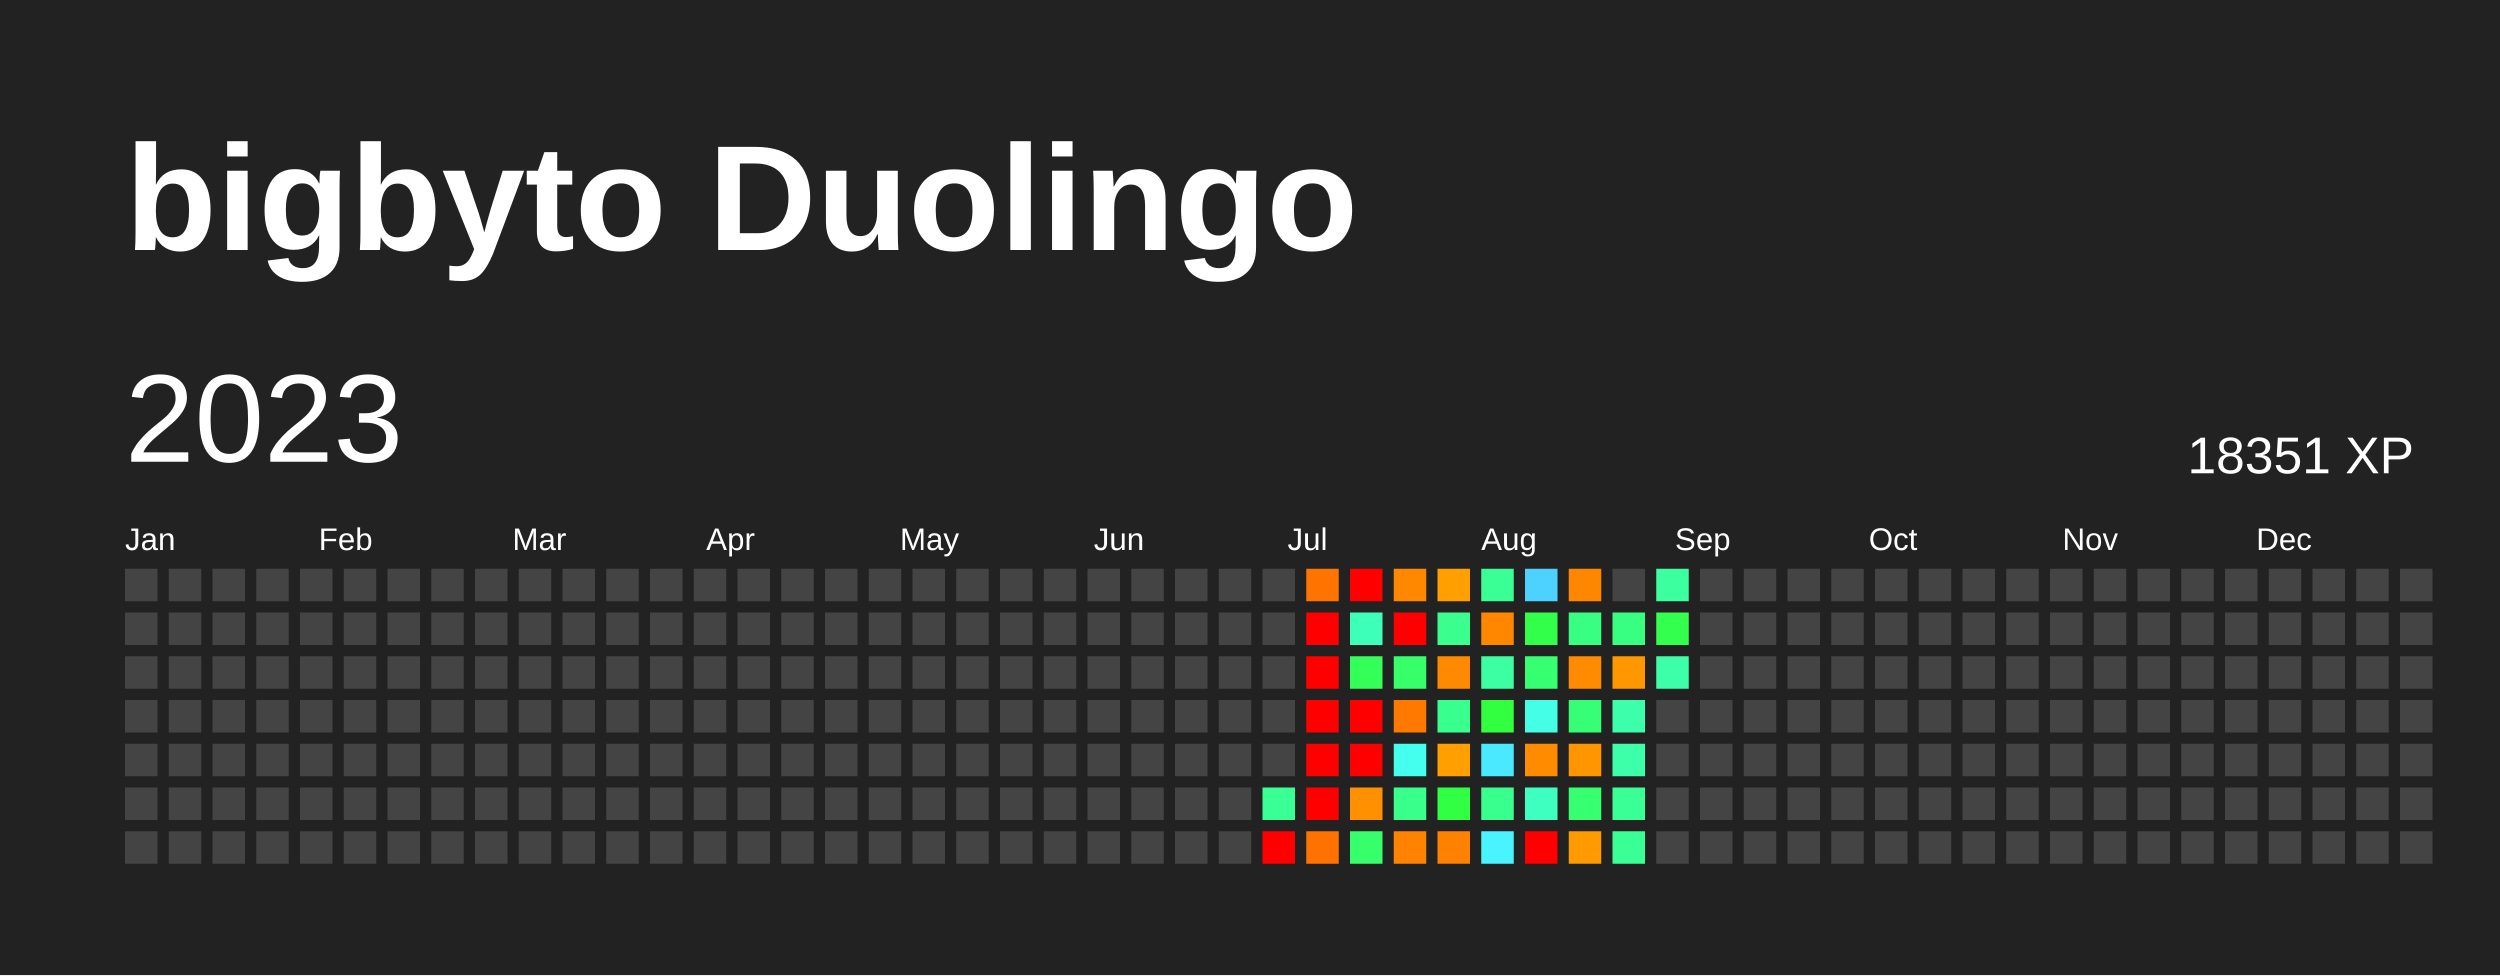
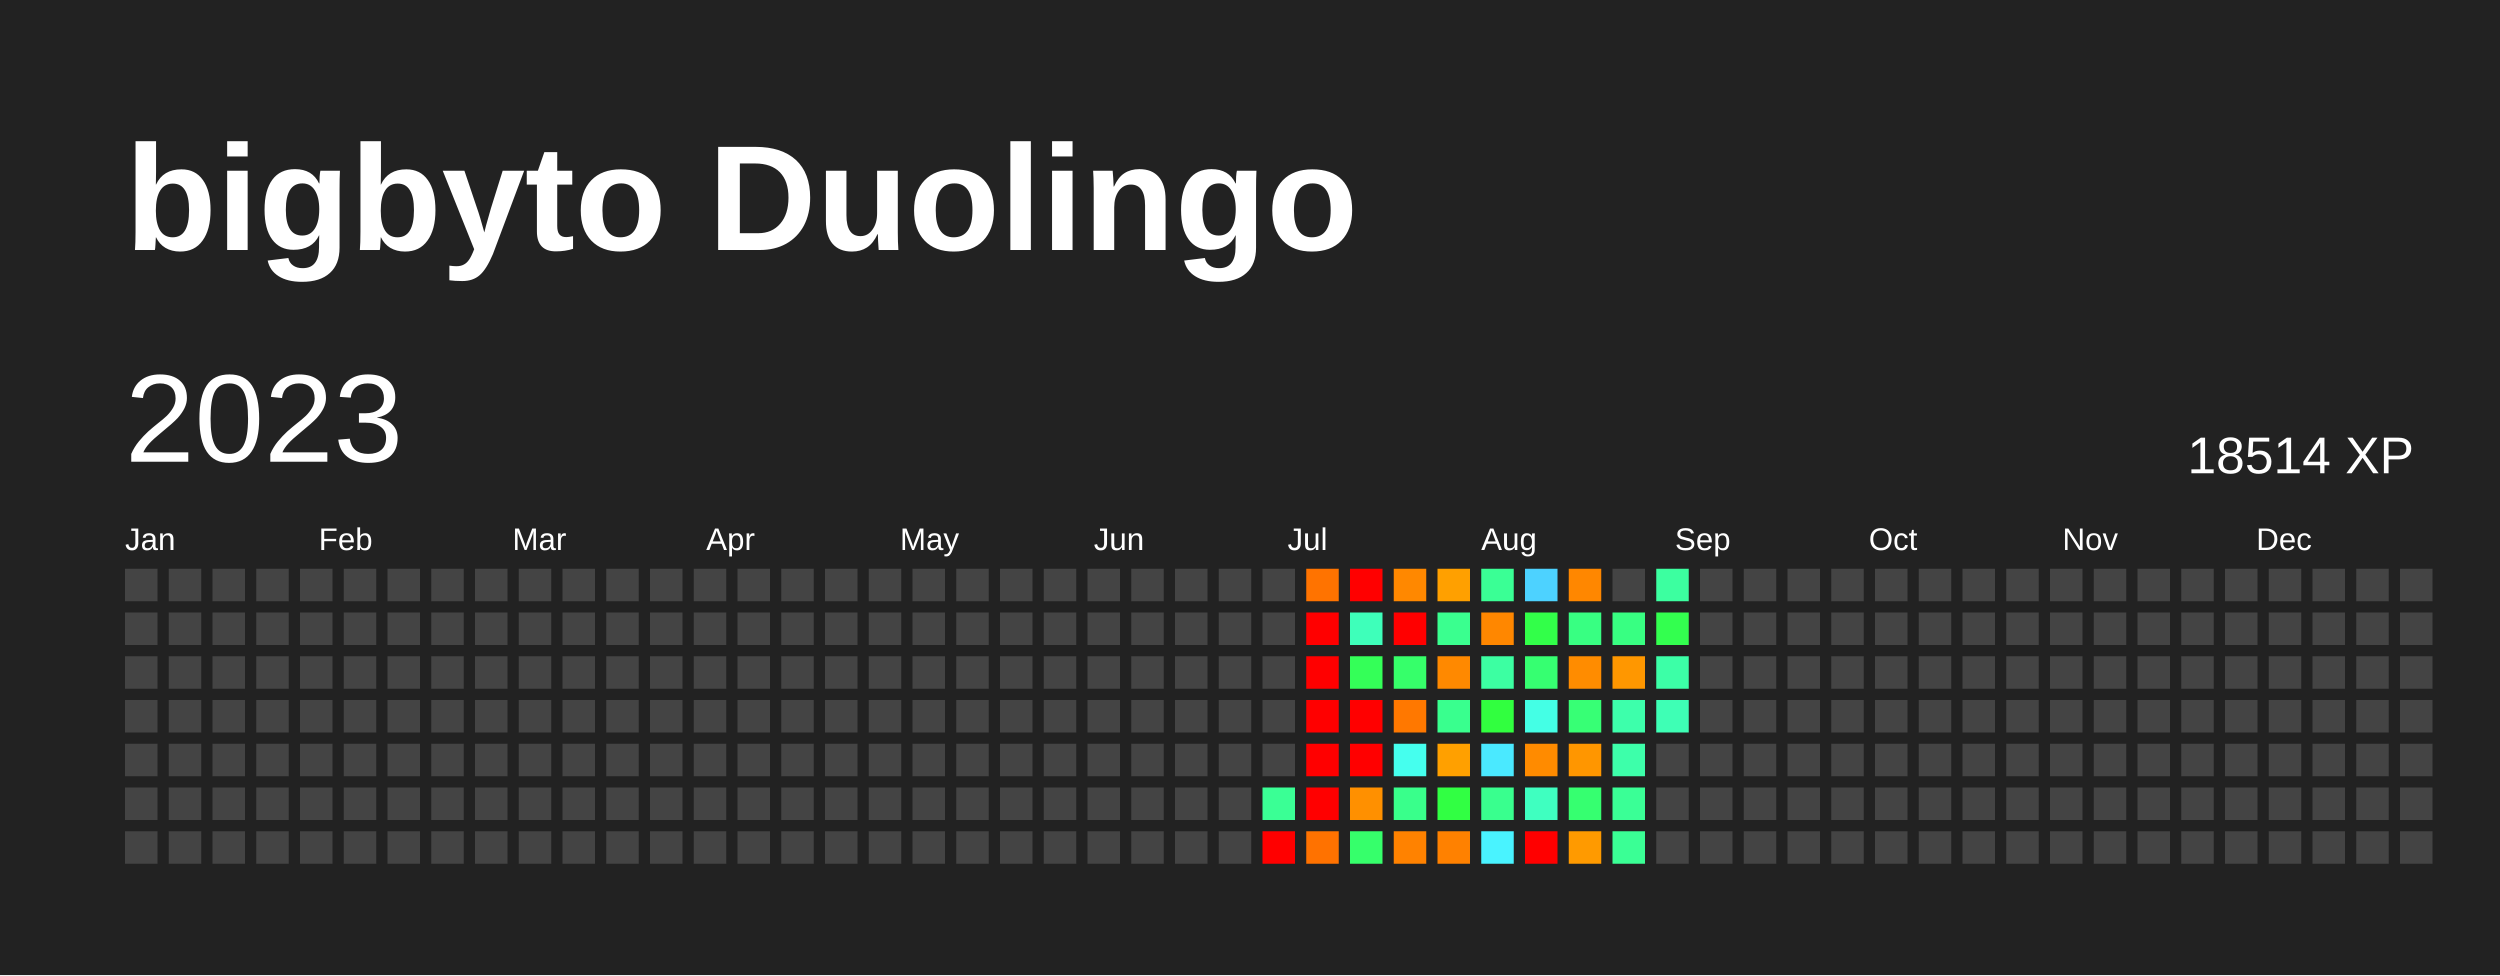
<svg xmlns="http://www.w3.org/2000/svg" baseProfile="full" height="78mm" version="1.1" viewBox="0,0,200,78" width="200mm">
  <defs />
  <rect fill="#222222" height="78" width="200" x="0" y="0" />
  <text fill="#FFFFFF" style="font-size:12px; font-family:Arial; font-weight:bold;" x="10" y="20">bigbyto Duolingo</text>
  <text dominant-baseline="hanging" fill="#FFFFFF" style="font-size:10.0px; font-family:Arial;" x="10" y="30">2023</text>
-   <text dominant-baseline="hanging" fill="#FFFFFF" style="font-size:4.125px; font-family:Arial;" x="175" y="35">18351 XP</text>
+   <text dominant-baseline="hanging" fill="#FFFFFF" style="font-size:4.125px; font-family:Arial;" x="175" y="35">18514 XP</text>
  <text fill="#FFFFFF" style="font-size:2.5px; font-family:Arial" x="10.0" y="44">Jan</text>
  <text fill="#FFFFFF" style="font-size:2.5px; font-family:Arial" x="25.5" y="44">Feb</text>
  <text fill="#FFFFFF" style="font-size:2.5px; font-family:Arial" x="41.0" y="44">Mar</text>
  <text fill="#FFFFFF" style="font-size:2.5px; font-family:Arial" x="56.5" y="44">Apr</text>
  <text fill="#FFFFFF" style="font-size:2.5px; font-family:Arial" x="72.0" y="44">May</text>
  <text fill="#FFFFFF" style="font-size:2.5px; font-family:Arial" x="87.5" y="44">Jun</text>
  <text fill="#FFFFFF" style="font-size:2.5px; font-family:Arial" x="103.0" y="44">Jul</text>
  <text fill="#FFFFFF" style="font-size:2.5px; font-family:Arial" x="118.5" y="44">Aug</text>
  <text fill="#FFFFFF" style="font-size:2.5px; font-family:Arial" x="134.0" y="44">Sep</text>
  <text fill="#FFFFFF" style="font-size:2.5px; font-family:Arial" x="149.5" y="44">Oct</text>
  <text fill="#FFFFFF" style="font-size:2.5px; font-family:Arial" x="165.0" y="44">Nov</text>
  <text fill="#FFFFFF" style="font-size:2.5px; font-family:Arial" x="180.5" y="44">Dec</text>
  <rect fill="#444444" height="2.6" width="2.6" x="10.0" y="45.5" />
  <rect fill="#444444" height="2.6" width="2.6" x="10.0" y="49.0" />
  <rect fill="#444444" height="2.6" width="2.6" x="10.0" y="52.5" />
  <rect fill="#444444" height="2.6" width="2.6" x="10.0" y="56.0" />
  <rect fill="#444444" height="2.6" width="2.6" x="10.0" y="59.5" />
  <rect fill="#444444" height="2.6" width="2.6" x="10.0" y="63.0" />
  <rect fill="#444444" height="2.6" width="2.6" x="10.0" y="66.5" />
  <rect fill="#444444" height="2.6" width="2.6" x="13.5" y="45.5" />
  <rect fill="#444444" height="2.6" width="2.6" x="13.5" y="49.0" />
  <rect fill="#444444" height="2.6" width="2.6" x="13.5" y="52.5" />
  <rect fill="#444444" height="2.6" width="2.6" x="13.5" y="56.0" />
  <rect fill="#444444" height="2.6" width="2.6" x="13.5" y="59.5" />
  <rect fill="#444444" height="2.6" width="2.6" x="13.5" y="63.0" />
  <rect fill="#444444" height="2.6" width="2.6" x="13.5" y="66.5" />
  <rect fill="#444444" height="2.6" width="2.6" x="17.0" y="45.5" />
  <rect fill="#444444" height="2.6" width="2.6" x="17.0" y="49.0" />
  <rect fill="#444444" height="2.6" width="2.6" x="17.0" y="52.5" />
  <rect fill="#444444" height="2.6" width="2.6" x="17.0" y="56.0" />
  <rect fill="#444444" height="2.6" width="2.6" x="17.0" y="59.5" />
  <rect fill="#444444" height="2.6" width="2.6" x="17.0" y="63.0" />
  <rect fill="#444444" height="2.6" width="2.6" x="17.0" y="66.5" />
  <rect fill="#444444" height="2.6" width="2.6" x="20.5" y="45.5" />
  <rect fill="#444444" height="2.6" width="2.6" x="20.5" y="49.0" />
  <rect fill="#444444" height="2.6" width="2.6" x="20.5" y="52.5" />
  <rect fill="#444444" height="2.6" width="2.6" x="20.5" y="56.0" />
  <rect fill="#444444" height="2.6" width="2.6" x="20.5" y="59.5" />
  <rect fill="#444444" height="2.6" width="2.6" x="20.5" y="63.0" />
  <rect fill="#444444" height="2.6" width="2.6" x="20.5" y="66.5" />
  <rect fill="#444444" height="2.6" width="2.6" x="24.0" y="45.5" />
  <rect fill="#444444" height="2.6" width="2.6" x="24.0" y="49.0" />
  <rect fill="#444444" height="2.6" width="2.6" x="24.0" y="52.5" />
  <rect fill="#444444" height="2.6" width="2.6" x="24.0" y="56.0" />
  <rect fill="#444444" height="2.6" width="2.6" x="24.0" y="59.5" />
  <rect fill="#444444" height="2.6" width="2.6" x="24.0" y="63.0" />
  <rect fill="#444444" height="2.6" width="2.6" x="24.0" y="66.5" />
  <rect fill="#444444" height="2.6" width="2.6" x="27.5" y="45.5" />
  <rect fill="#444444" height="2.6" width="2.6" x="27.5" y="49.0" />
  <rect fill="#444444" height="2.6" width="2.6" x="27.5" y="52.5" />
  <rect fill="#444444" height="2.6" width="2.6" x="27.5" y="56.0" />
  <rect fill="#444444" height="2.6" width="2.6" x="27.5" y="59.5" />
  <rect fill="#444444" height="2.6" width="2.6" x="27.5" y="63.0" />
  <rect fill="#444444" height="2.6" width="2.6" x="27.5" y="66.5" />
  <rect fill="#444444" height="2.6" width="2.6" x="31.0" y="45.5" />
  <rect fill="#444444" height="2.6" width="2.6" x="31.0" y="49.0" />
  <rect fill="#444444" height="2.6" width="2.6" x="31.0" y="52.5" />
  <rect fill="#444444" height="2.6" width="2.6" x="31.0" y="56.0" />
  <rect fill="#444444" height="2.6" width="2.6" x="31.0" y="59.5" />
  <rect fill="#444444" height="2.6" width="2.6" x="31.0" y="63.0" />
  <rect fill="#444444" height="2.6" width="2.6" x="31.0" y="66.5" />
  <rect fill="#444444" height="2.6" width="2.6" x="34.5" y="45.5" />
  <rect fill="#444444" height="2.6" width="2.6" x="34.5" y="49.0" />
  <rect fill="#444444" height="2.6" width="2.6" x="34.5" y="52.5" />
  <rect fill="#444444" height="2.6" width="2.6" x="34.5" y="56.0" />
  <rect fill="#444444" height="2.6" width="2.6" x="34.5" y="59.5" />
  <rect fill="#444444" height="2.6" width="2.6" x="34.5" y="63.0" />
  <rect fill="#444444" height="2.6" width="2.6" x="34.5" y="66.5" />
  <rect fill="#444444" height="2.6" width="2.6" x="38.0" y="45.5" />
  <rect fill="#444444" height="2.6" width="2.6" x="38.0" y="49.0" />
  <rect fill="#444444" height="2.6" width="2.6" x="38.0" y="52.5" />
  <rect fill="#444444" height="2.6" width="2.6" x="38.0" y="56.0" />
  <rect fill="#444444" height="2.6" width="2.6" x="38.0" y="59.5" />
  <rect fill="#444444" height="2.6" width="2.6" x="38.0" y="63.0" />
  <rect fill="#444444" height="2.6" width="2.6" x="38.0" y="66.5" />
  <rect fill="#444444" height="2.6" width="2.6" x="41.5" y="45.5" />
  <rect fill="#444444" height="2.6" width="2.6" x="41.5" y="49.0" />
  <rect fill="#444444" height="2.6" width="2.6" x="41.5" y="52.5" />
  <rect fill="#444444" height="2.6" width="2.6" x="41.5" y="56.0" />
  <rect fill="#444444" height="2.6" width="2.6" x="41.5" y="59.5" />
  <rect fill="#444444" height="2.6" width="2.6" x="41.5" y="63.0" />
  <rect fill="#444444" height="2.6" width="2.6" x="41.5" y="66.5" />
  <rect fill="#444444" height="2.6" width="2.6" x="45.0" y="45.5" />
  <rect fill="#444444" height="2.6" width="2.6" x="45.0" y="49.0" />
  <rect fill="#444444" height="2.6" width="2.6" x="45.0" y="52.5" />
  <rect fill="#444444" height="2.6" width="2.6" x="45.0" y="56.0" />
  <rect fill="#444444" height="2.6" width="2.6" x="45.0" y="59.5" />
  <rect fill="#444444" height="2.6" width="2.6" x="45.0" y="63.0" />
  <rect fill="#444444" height="2.6" width="2.6" x="45.0" y="66.5" />
  <rect fill="#444444" height="2.6" width="2.6" x="48.5" y="45.5" />
  <rect fill="#444444" height="2.6" width="2.6" x="48.5" y="49.0" />
  <rect fill="#444444" height="2.6" width="2.6" x="48.5" y="52.5" />
  <rect fill="#444444" height="2.6" width="2.6" x="48.5" y="56.0" />
  <rect fill="#444444" height="2.6" width="2.6" x="48.5" y="59.5" />
  <rect fill="#444444" height="2.6" width="2.6" x="48.5" y="63.0" />
  <rect fill="#444444" height="2.6" width="2.6" x="48.5" y="66.5" />
  <rect fill="#444444" height="2.6" width="2.6" x="52.0" y="45.5" />
  <rect fill="#444444" height="2.6" width="2.6" x="52.0" y="49.0" />
  <rect fill="#444444" height="2.6" width="2.6" x="52.0" y="52.5" />
  <rect fill="#444444" height="2.6" width="2.6" x="52.0" y="56.0" />
  <rect fill="#444444" height="2.6" width="2.6" x="52.0" y="59.5" />
  <rect fill="#444444" height="2.6" width="2.6" x="52.0" y="63.0" />
  <rect fill="#444444" height="2.6" width="2.6" x="52.0" y="66.5" />
  <rect fill="#444444" height="2.6" width="2.6" x="55.5" y="45.5" />
  <rect fill="#444444" height="2.6" width="2.6" x="55.5" y="49.0" />
  <rect fill="#444444" height="2.6" width="2.6" x="55.5" y="52.5" />
  <rect fill="#444444" height="2.6" width="2.6" x="55.5" y="56.0" />
  <rect fill="#444444" height="2.6" width="2.6" x="55.5" y="59.5" />
  <rect fill="#444444" height="2.6" width="2.6" x="55.5" y="63.0" />
  <rect fill="#444444" height="2.6" width="2.6" x="55.5" y="66.5" />
  <rect fill="#444444" height="2.6" width="2.6" x="59.0" y="45.5" />
  <rect fill="#444444" height="2.6" width="2.6" x="59.0" y="49.0" />
  <rect fill="#444444" height="2.6" width="2.6" x="59.0" y="52.5" />
  <rect fill="#444444" height="2.6" width="2.6" x="59.0" y="56.0" />
  <rect fill="#444444" height="2.6" width="2.6" x="59.0" y="59.5" />
  <rect fill="#444444" height="2.6" width="2.6" x="59.0" y="63.0" />
  <rect fill="#444444" height="2.6" width="2.6" x="59.0" y="66.5" />
  <rect fill="#444444" height="2.6" width="2.6" x="62.5" y="45.5" />
  <rect fill="#444444" height="2.6" width="2.6" x="62.5" y="49.0" />
  <rect fill="#444444" height="2.6" width="2.6" x="62.5" y="52.5" />
  <rect fill="#444444" height="2.6" width="2.6" x="62.5" y="56.0" />
  <rect fill="#444444" height="2.6" width="2.6" x="62.5" y="59.5" />
  <rect fill="#444444" height="2.6" width="2.6" x="62.5" y="63.0" />
  <rect fill="#444444" height="2.6" width="2.6" x="62.5" y="66.5" />
  <rect fill="#444444" height="2.6" width="2.6" x="66.0" y="45.5" />
  <rect fill="#444444" height="2.6" width="2.6" x="66.0" y="49.0" />
  <rect fill="#444444" height="2.6" width="2.6" x="66.0" y="52.5" />
  <rect fill="#444444" height="2.6" width="2.6" x="66.0" y="56.0" />
  <rect fill="#444444" height="2.6" width="2.6" x="66.0" y="59.5" />
  <rect fill="#444444" height="2.6" width="2.6" x="66.0" y="63.0" />
  <rect fill="#444444" height="2.6" width="2.6" x="66.0" y="66.5" />
  <rect fill="#444444" height="2.6" width="2.6" x="69.5" y="45.5" />
  <rect fill="#444444" height="2.6" width="2.6" x="69.5" y="49.0" />
  <rect fill="#444444" height="2.6" width="2.6" x="69.5" y="52.5" />
  <rect fill="#444444" height="2.6" width="2.6" x="69.5" y="56.0" />
  <rect fill="#444444" height="2.6" width="2.6" x="69.5" y="59.5" />
  <rect fill="#444444" height="2.6" width="2.6" x="69.5" y="63.0" />
  <rect fill="#444444" height="2.6" width="2.6" x="69.5" y="66.5" />
  <rect fill="#444444" height="2.6" width="2.6" x="73.0" y="45.5" />
  <rect fill="#444444" height="2.6" width="2.6" x="73.0" y="49.0" />
  <rect fill="#444444" height="2.6" width="2.6" x="73.0" y="52.5" />
  <rect fill="#444444" height="2.6" width="2.6" x="73.0" y="56.0" />
  <rect fill="#444444" height="2.6" width="2.6" x="73.0" y="59.5" />
  <rect fill="#444444" height="2.6" width="2.6" x="73.0" y="63.0" />
  <rect fill="#444444" height="2.6" width="2.6" x="73.0" y="66.5" />
  <rect fill="#444444" height="2.6" width="2.6" x="76.5" y="45.5" />
  <rect fill="#444444" height="2.6" width="2.6" x="76.5" y="49.0" />
  <rect fill="#444444" height="2.6" width="2.6" x="76.5" y="52.5" />
  <rect fill="#444444" height="2.6" width="2.6" x="76.5" y="56.0" />
  <rect fill="#444444" height="2.6" width="2.6" x="76.5" y="59.5" />
  <rect fill="#444444" height="2.6" width="2.6" x="76.5" y="63.0" />
  <rect fill="#444444" height="2.6" width="2.6" x="76.5" y="66.5" />
  <rect fill="#444444" height="2.6" width="2.6" x="80.0" y="45.5" />
  <rect fill="#444444" height="2.6" width="2.6" x="80.0" y="49.0" />
  <rect fill="#444444" height="2.6" width="2.6" x="80.0" y="52.5" />
  <rect fill="#444444" height="2.6" width="2.6" x="80.0" y="56.0" />
  <rect fill="#444444" height="2.6" width="2.6" x="80.0" y="59.5" />
  <rect fill="#444444" height="2.6" width="2.6" x="80.0" y="63.0" />
  <rect fill="#444444" height="2.6" width="2.6" x="80.0" y="66.5" />
  <rect fill="#444444" height="2.6" width="2.6" x="83.5" y="45.5" />
  <rect fill="#444444" height="2.6" width="2.6" x="83.5" y="49.0" />
  <rect fill="#444444" height="2.6" width="2.6" x="83.5" y="52.5" />
  <rect fill="#444444" height="2.6" width="2.6" x="83.5" y="56.0" />
  <rect fill="#444444" height="2.6" width="2.6" x="83.5" y="59.5" />
  <rect fill="#444444" height="2.6" width="2.6" x="83.5" y="63.0" />
  <rect fill="#444444" height="2.6" width="2.6" x="83.5" y="66.5" />
  <rect fill="#444444" height="2.6" width="2.6" x="87.0" y="45.5" />
  <rect fill="#444444" height="2.6" width="2.6" x="87.0" y="49.0" />
  <rect fill="#444444" height="2.6" width="2.6" x="87.0" y="52.5" />
  <rect fill="#444444" height="2.6" width="2.6" x="87.0" y="56.0" />
  <rect fill="#444444" height="2.6" width="2.6" x="87.0" y="59.5" />
  <rect fill="#444444" height="2.6" width="2.6" x="87.0" y="63.0" />
  <rect fill="#444444" height="2.6" width="2.6" x="87.0" y="66.5" />
  <rect fill="#444444" height="2.6" width="2.6" x="90.5" y="45.5" />
  <rect fill="#444444" height="2.6" width="2.6" x="90.5" y="49.0" />
  <rect fill="#444444" height="2.6" width="2.6" x="90.5" y="52.5" />
  <rect fill="#444444" height="2.6" width="2.6" x="90.5" y="56.0" />
  <rect fill="#444444" height="2.6" width="2.6" x="90.5" y="59.5" />
  <rect fill="#444444" height="2.6" width="2.6" x="90.5" y="63.0" />
  <rect fill="#444444" height="2.6" width="2.6" x="90.5" y="66.5" />
  <rect fill="#444444" height="2.6" width="2.6" x="94.0" y="45.5" />
  <rect fill="#444444" height="2.6" width="2.6" x="94.0" y="49.0" />
  <rect fill="#444444" height="2.6" width="2.6" x="94.0" y="52.5" />
  <rect fill="#444444" height="2.6" width="2.6" x="94.0" y="56.0" />
  <rect fill="#444444" height="2.6" width="2.6" x="94.0" y="59.5" />
  <rect fill="#444444" height="2.6" width="2.6" x="94.0" y="63.0" />
  <rect fill="#444444" height="2.6" width="2.6" x="94.0" y="66.5" />
  <rect fill="#444444" height="2.6" width="2.6" x="97.5" y="45.5" />
  <rect fill="#444444" height="2.6" width="2.6" x="97.5" y="49.0" />
  <rect fill="#444444" height="2.6" width="2.6" x="97.5" y="52.5" />
  <rect fill="#444444" height="2.6" width="2.6" x="97.5" y="56.0" />
  <rect fill="#444444" height="2.6" width="2.6" x="97.5" y="59.5" />
  <rect fill="#444444" height="2.6" width="2.6" x="97.5" y="63.0" />
  <rect fill="#444444" height="2.6" width="2.6" x="97.5" y="66.5" />
  <rect fill="#444444" height="2.6" width="2.6" x="101.0" y="45.5" />
  <rect fill="#444444" height="2.6" width="2.6" x="101.0" y="49.0" />
  <rect fill="#444444" height="2.6" width="2.6" x="101.0" y="52.5" />
  <rect fill="#444444" height="2.6" width="2.6" x="101.0" y="56.0" />
  <rect fill="#444444" height="2.6" width="2.6" x="101.0" y="59.5" />
  <rect fill="#3aff95" height="2.6" width="2.6" x="101.0" y="63.0" />
  <rect fill="red" height="2.6" width="2.6" x="101.0" y="66.5" />
  <rect fill="#ff7300" height="2.6" width="2.6" x="104.5" y="45.5" />
  <rect fill="red" height="2.6" width="2.6" x="104.5" y="49.0" />
  <rect fill="red" height="2.6" width="2.6" x="104.5" y="52.5" />
  <rect fill="red" height="2.6" width="2.6" x="104.5" y="56.0" />
  <rect fill="red" height="2.6" width="2.6" x="104.5" y="59.5" />
  <rect fill="red" height="2.6" width="2.6" x="104.5" y="63.0" />
  <rect fill="#ff7200" height="2.6" width="2.6" x="104.5" y="66.5" />
  <rect fill="red" height="2.6" width="2.6" x="108.0" y="45.5" />
  <rect fill="#3effba" height="2.6" width="2.6" x="108.0" y="49.0" />
  <rect fill="#34ff58" height="2.6" width="2.6" x="108.0" y="52.5" />
  <rect fill="red" height="2.6" width="2.6" x="108.0" y="56.0" />
  <rect fill="red" height="2.6" width="2.6" x="108.0" y="59.5" />
  <rect fill="#ff9000" height="2.6" width="2.6" x="108.0" y="63.0" />
  <rect fill="#36ff6b" height="2.6" width="2.6" x="108.0" y="66.5" />
  <rect fill="#ff8800" height="2.6" width="2.6" x="111.5" y="45.5" />
  <rect fill="red" height="2.6" width="2.6" x="111.5" y="49.0" />
  <rect fill="#36ff6a" height="2.6" width="2.6" x="111.5" y="52.5" />
  <rect fill="#ff7800" height="2.6" width="2.6" x="111.5" y="56.0" />
  <rect fill="#45ffee" height="2.6" width="2.6" x="111.5" y="59.5" />
  <rect fill="#39ff8b" height="2.6" width="2.6" x="111.5" y="63.0" />
  <rect fill="#ff8200" height="2.6" width="2.6" x="111.5" y="66.5" />
  <rect fill="#ffa000" height="2.6" width="2.6" x="115.0" y="45.5" />
  <rect fill="#3aff8f" height="2.6" width="2.6" x="115.0" y="49.0" />
  <rect fill="#ff8900" height="2.6" width="2.6" x="115.0" y="52.5" />
  <rect fill="#39ff8e" height="2.6" width="2.6" x="115.0" y="56.0" />
  <rect fill="#ffa000" height="2.6" width="2.6" x="115.0" y="59.5" />
  <rect fill="#31ff43" height="2.6" width="2.6" x="115.0" y="63.0" />
  <rect fill="#ff8100" height="2.6" width="2.6" x="115.0" y="66.5" />
  <rect fill="#3aff95" height="2.6" width="2.6" x="118.5" y="45.5" />
  <rect fill="#ff8700" height="2.6" width="2.6" x="118.5" y="49.0" />
  <rect fill="#3cffa2" height="2.6" width="2.6" x="118.5" y="52.5" />
  <rect fill="#31ff3f" height="2.6" width="2.6" x="118.5" y="56.0" />
  <rect fill="#4ae9ff" height="2.6" width="2.6" x="118.5" y="59.5" />
  <rect fill="#39ff8e" height="2.6" width="2.6" x="118.5" y="63.0" />
  <rect fill="#49f3ff" height="2.6" width="2.6" x="118.5" y="66.5" />
  <rect fill="#4dd2ff" height="2.6" width="2.6" x="122.0" y="45.5" />
  <rect fill="#32ff49" height="2.6" width="2.6" x="122.0" y="49.0" />
  <rect fill="#36ff71" height="2.6" width="2.6" x="122.0" y="52.5" />
  <rect fill="#44ffe5" height="2.6" width="2.6" x="122.0" y="56.0" />
  <rect fill="#ff8b00" height="2.6" width="2.6" x="122.0" y="59.5" />
  <rect fill="#3fffc0" height="2.6" width="2.6" x="122.0" y="63.0" />
  <rect fill="red" height="2.6" width="2.6" x="122.0" y="66.5" />
  <rect fill="#ff8700" height="2.6" width="2.6" x="125.5" y="45.5" />
  <rect fill="#38ff82" height="2.6" width="2.6" x="125.5" y="49.0" />
  <rect fill="#ff8c00" height="2.6" width="2.6" x="125.5" y="52.5" />
  <rect fill="#37ff75" height="2.6" width="2.6" x="125.5" y="56.0" />
  <rect fill="#ff9600" height="2.6" width="2.6" x="125.5" y="59.5" />
  <rect fill="#36ff70" height="2.6" width="2.6" x="125.5" y="63.0" />
  <rect fill="#ff9a00" height="2.6" width="2.6" x="125.5" y="66.5" />
  <rect fill="#444444" height="2.6" width="2.6" x="129.0" y="45.5" />
  <rect fill="#38ff82" height="2.6" width="2.6" x="129.0" y="49.0" />
  <rect fill="#ff9700" height="2.6" width="2.6" x="129.0" y="52.5" />
  <rect fill="#3dffab" height="2.6" width="2.6" x="129.0" y="56.0" />
  <rect fill="#3dffaa" height="2.6" width="2.6" x="129.0" y="59.5" />
  <rect fill="#3aff96" height="2.6" width="2.6" x="129.0" y="63.0" />
  <rect fill="#3aff95" height="2.6" width="2.6" x="129.0" y="66.5" />
  <rect fill="#3cffa0" height="2.6" width="2.6" x="132.5" y="45.5" />
  <rect fill="#33ff4f" height="2.6" width="2.6" x="132.5" y="49.0" />
  <rect fill="#3cffa7" height="2.6" width="2.6" x="132.5" y="52.5" />
-   <rect fill="#444444" height="2.6" width="2.6" x="132.5" y="56.0" />
+   <rect fill="#3effb5" height="2.6" width="2.6" x="132.5" y="56.0" />
  <rect fill="#444444" height="2.6" width="2.6" x="132.5" y="59.5" />
  <rect fill="#444444" height="2.6" width="2.6" x="132.5" y="63.0" />
  <rect fill="#444444" height="2.6" width="2.6" x="132.5" y="66.5" />
  <rect fill="#444444" height="2.6" width="2.6" x="136.0" y="45.5" />
  <rect fill="#444444" height="2.6" width="2.6" x="136.0" y="49.0" />
  <rect fill="#444444" height="2.6" width="2.6" x="136.0" y="52.5" />
  <rect fill="#444444" height="2.6" width="2.6" x="136.0" y="56.0" />
  <rect fill="#444444" height="2.6" width="2.6" x="136.0" y="59.5" />
  <rect fill="#444444" height="2.6" width="2.6" x="136.0" y="63.0" />
  <rect fill="#444444" height="2.6" width="2.6" x="136.0" y="66.5" />
  <rect fill="#444444" height="2.6" width="2.6" x="139.5" y="45.5" />
  <rect fill="#444444" height="2.6" width="2.6" x="139.5" y="49.0" />
  <rect fill="#444444" height="2.6" width="2.6" x="139.5" y="52.5" />
  <rect fill="#444444" height="2.6" width="2.6" x="139.5" y="56.0" />
  <rect fill="#444444" height="2.6" width="2.6" x="139.5" y="59.5" />
  <rect fill="#444444" height="2.6" width="2.6" x="139.5" y="63.0" />
  <rect fill="#444444" height="2.6" width="2.6" x="139.5" y="66.5" />
  <rect fill="#444444" height="2.6" width="2.6" x="143.0" y="45.5" />
  <rect fill="#444444" height="2.6" width="2.6" x="143.0" y="49.0" />
  <rect fill="#444444" height="2.6" width="2.6" x="143.0" y="52.5" />
  <rect fill="#444444" height="2.6" width="2.6" x="143.0" y="56.0" />
  <rect fill="#444444" height="2.6" width="2.6" x="143.0" y="59.5" />
  <rect fill="#444444" height="2.6" width="2.6" x="143.0" y="63.0" />
  <rect fill="#444444" height="2.6" width="2.6" x="143.0" y="66.5" />
  <rect fill="#444444" height="2.6" width="2.6" x="146.5" y="45.5" />
  <rect fill="#444444" height="2.6" width="2.6" x="146.5" y="49.0" />
  <rect fill="#444444" height="2.6" width="2.6" x="146.5" y="52.5" />
  <rect fill="#444444" height="2.6" width="2.6" x="146.5" y="56.0" />
  <rect fill="#444444" height="2.6" width="2.6" x="146.5" y="59.5" />
  <rect fill="#444444" height="2.6" width="2.6" x="146.5" y="63.0" />
  <rect fill="#444444" height="2.6" width="2.6" x="146.5" y="66.5" />
  <rect fill="#444444" height="2.6" width="2.6" x="150.0" y="45.5" />
  <rect fill="#444444" height="2.6" width="2.6" x="150.0" y="49.0" />
  <rect fill="#444444" height="2.6" width="2.6" x="150.0" y="52.5" />
  <rect fill="#444444" height="2.6" width="2.6" x="150.0" y="56.0" />
  <rect fill="#444444" height="2.6" width="2.6" x="150.0" y="59.5" />
  <rect fill="#444444" height="2.6" width="2.6" x="150.0" y="63.0" />
  <rect fill="#444444" height="2.6" width="2.6" x="150.0" y="66.5" />
  <rect fill="#444444" height="2.6" width="2.6" x="153.5" y="45.5" />
  <rect fill="#444444" height="2.6" width="2.6" x="153.5" y="49.0" />
  <rect fill="#444444" height="2.6" width="2.6" x="153.5" y="52.5" />
  <rect fill="#444444" height="2.6" width="2.6" x="153.5" y="56.0" />
  <rect fill="#444444" height="2.6" width="2.6" x="153.5" y="59.5" />
  <rect fill="#444444" height="2.6" width="2.6" x="153.5" y="63.0" />
  <rect fill="#444444" height="2.6" width="2.6" x="153.5" y="66.5" />
  <rect fill="#444444" height="2.6" width="2.6" x="157.0" y="45.5" />
  <rect fill="#444444" height="2.6" width="2.6" x="157.0" y="49.0" />
  <rect fill="#444444" height="2.6" width="2.6" x="157.0" y="52.5" />
  <rect fill="#444444" height="2.6" width="2.6" x="157.0" y="56.0" />
  <rect fill="#444444" height="2.6" width="2.6" x="157.0" y="59.5" />
  <rect fill="#444444" height="2.6" width="2.6" x="157.0" y="63.0" />
  <rect fill="#444444" height="2.6" width="2.6" x="157.0" y="66.5" />
  <rect fill="#444444" height="2.6" width="2.6" x="160.5" y="45.5" />
  <rect fill="#444444" height="2.6" width="2.6" x="160.5" y="49.0" />
  <rect fill="#444444" height="2.6" width="2.6" x="160.5" y="52.5" />
  <rect fill="#444444" height="2.6" width="2.6" x="160.5" y="56.0" />
  <rect fill="#444444" height="2.6" width="2.6" x="160.5" y="59.5" />
  <rect fill="#444444" height="2.6" width="2.6" x="160.5" y="63.0" />
  <rect fill="#444444" height="2.6" width="2.6" x="160.5" y="66.5" />
  <rect fill="#444444" height="2.6" width="2.6" x="164.0" y="45.5" />
  <rect fill="#444444" height="2.6" width="2.6" x="164.0" y="49.0" />
  <rect fill="#444444" height="2.6" width="2.6" x="164.0" y="52.5" />
  <rect fill="#444444" height="2.6" width="2.6" x="164.0" y="56.0" />
  <rect fill="#444444" height="2.6" width="2.6" x="164.0" y="59.5" />
  <rect fill="#444444" height="2.6" width="2.6" x="164.0" y="63.0" />
  <rect fill="#444444" height="2.6" width="2.6" x="164.0" y="66.5" />
  <rect fill="#444444" height="2.6" width="2.6" x="167.5" y="45.5" />
  <rect fill="#444444" height="2.6" width="2.6" x="167.5" y="49.0" />
  <rect fill="#444444" height="2.6" width="2.6" x="167.5" y="52.5" />
  <rect fill="#444444" height="2.6" width="2.6" x="167.5" y="56.0" />
  <rect fill="#444444" height="2.6" width="2.6" x="167.5" y="59.5" />
  <rect fill="#444444" height="2.6" width="2.6" x="167.5" y="63.0" />
  <rect fill="#444444" height="2.6" width="2.6" x="167.5" y="66.5" />
  <rect fill="#444444" height="2.6" width="2.6" x="171.0" y="45.5" />
  <rect fill="#444444" height="2.6" width="2.6" x="171.0" y="49.0" />
  <rect fill="#444444" height="2.6" width="2.6" x="171.0" y="52.5" />
  <rect fill="#444444" height="2.6" width="2.6" x="171.0" y="56.0" />
  <rect fill="#444444" height="2.6" width="2.6" x="171.0" y="59.5" />
  <rect fill="#444444" height="2.6" width="2.6" x="171.0" y="63.0" />
  <rect fill="#444444" height="2.6" width="2.6" x="171.0" y="66.5" />
  <rect fill="#444444" height="2.6" width="2.6" x="174.5" y="45.5" />
  <rect fill="#444444" height="2.6" width="2.6" x="174.5" y="49.0" />
  <rect fill="#444444" height="2.6" width="2.6" x="174.5" y="52.5" />
  <rect fill="#444444" height="2.6" width="2.6" x="174.5" y="56.0" />
  <rect fill="#444444" height="2.6" width="2.6" x="174.5" y="59.5" />
  <rect fill="#444444" height="2.6" width="2.6" x="174.5" y="63.0" />
  <rect fill="#444444" height="2.6" width="2.6" x="174.5" y="66.5" />
  <rect fill="#444444" height="2.6" width="2.6" x="178.0" y="45.5" />
  <rect fill="#444444" height="2.6" width="2.6" x="178.0" y="49.0" />
  <rect fill="#444444" height="2.6" width="2.6" x="178.0" y="52.5" />
  <rect fill="#444444" height="2.6" width="2.6" x="178.0" y="56.0" />
  <rect fill="#444444" height="2.6" width="2.6" x="178.0" y="59.5" />
  <rect fill="#444444" height="2.6" width="2.6" x="178.0" y="63.0" />
  <rect fill="#444444" height="2.6" width="2.6" x="178.0" y="66.5" />
  <rect fill="#444444" height="2.6" width="2.6" x="181.5" y="45.5" />
  <rect fill="#444444" height="2.6" width="2.6" x="181.5" y="49.0" />
  <rect fill="#444444" height="2.6" width="2.6" x="181.5" y="52.5" />
  <rect fill="#444444" height="2.6" width="2.6" x="181.5" y="56.0" />
  <rect fill="#444444" height="2.6" width="2.6" x="181.5" y="59.5" />
  <rect fill="#444444" height="2.6" width="2.6" x="181.5" y="63.0" />
  <rect fill="#444444" height="2.6" width="2.6" x="181.5" y="66.5" />
  <rect fill="#444444" height="2.6" width="2.6" x="185.0" y="45.5" />
  <rect fill="#444444" height="2.6" width="2.6" x="185.0" y="49.0" />
  <rect fill="#444444" height="2.6" width="2.6" x="185.0" y="52.5" />
  <rect fill="#444444" height="2.6" width="2.6" x="185.0" y="56.0" />
  <rect fill="#444444" height="2.6" width="2.6" x="185.0" y="59.5" />
  <rect fill="#444444" height="2.6" width="2.6" x="185.0" y="63.0" />
  <rect fill="#444444" height="2.6" width="2.6" x="185.0" y="66.5" />
  <rect fill="#444444" height="2.6" width="2.6" x="188.5" y="45.5" />
  <rect fill="#444444" height="2.6" width="2.6" x="188.5" y="49.0" />
  <rect fill="#444444" height="2.6" width="2.6" x="188.5" y="52.5" />
  <rect fill="#444444" height="2.6" width="2.6" x="188.5" y="56.0" />
  <rect fill="#444444" height="2.6" width="2.6" x="188.5" y="59.5" />
  <rect fill="#444444" height="2.6" width="2.6" x="188.5" y="63.0" />
  <rect fill="#444444" height="2.6" width="2.6" x="188.5" y="66.5" />
  <rect fill="#444444" height="2.6" width="2.6" x="192.0" y="45.5" />
  <rect fill="#444444" height="2.6" width="2.6" x="192.0" y="49.0" />
  <rect fill="#444444" height="2.6" width="2.6" x="192.0" y="52.5" />
  <rect fill="#444444" height="2.6" width="2.6" x="192.0" y="56.0" />
  <rect fill="#444444" height="2.6" width="2.6" x="192.0" y="59.5" />
  <rect fill="#444444" height="2.6" width="2.6" x="192.0" y="63.0" />
  <rect fill="#444444" height="2.6" width="2.6" x="192.0" y="66.5" />
</svg>
